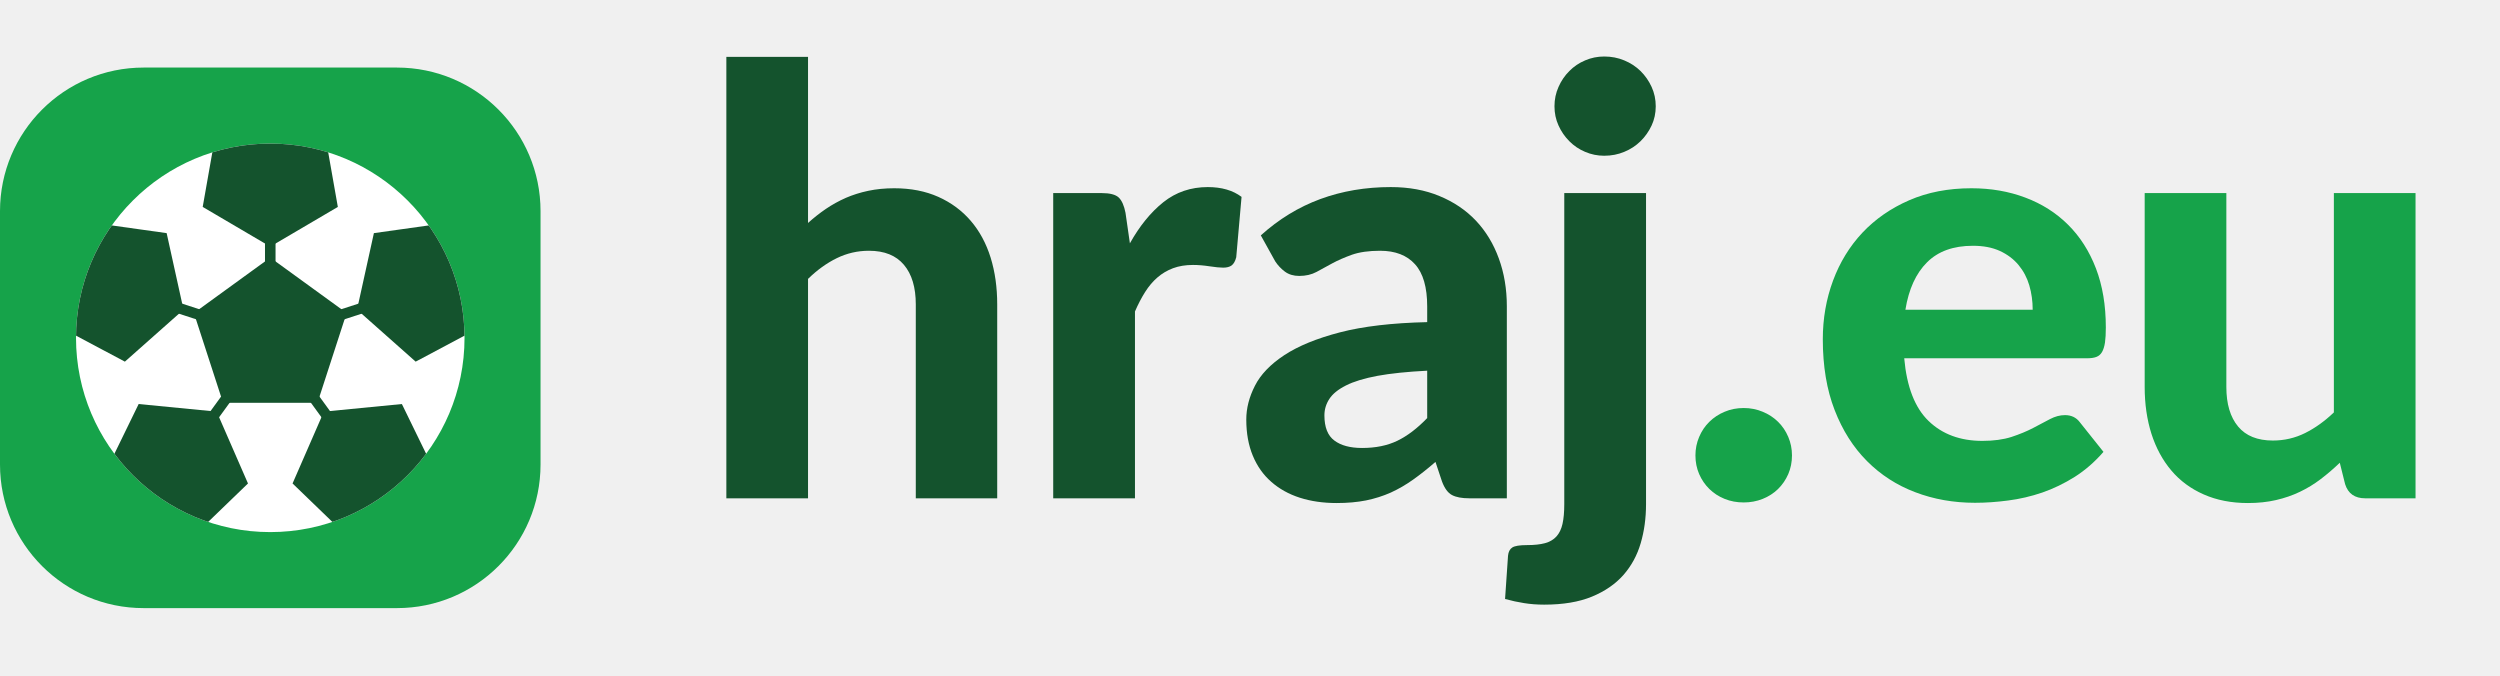
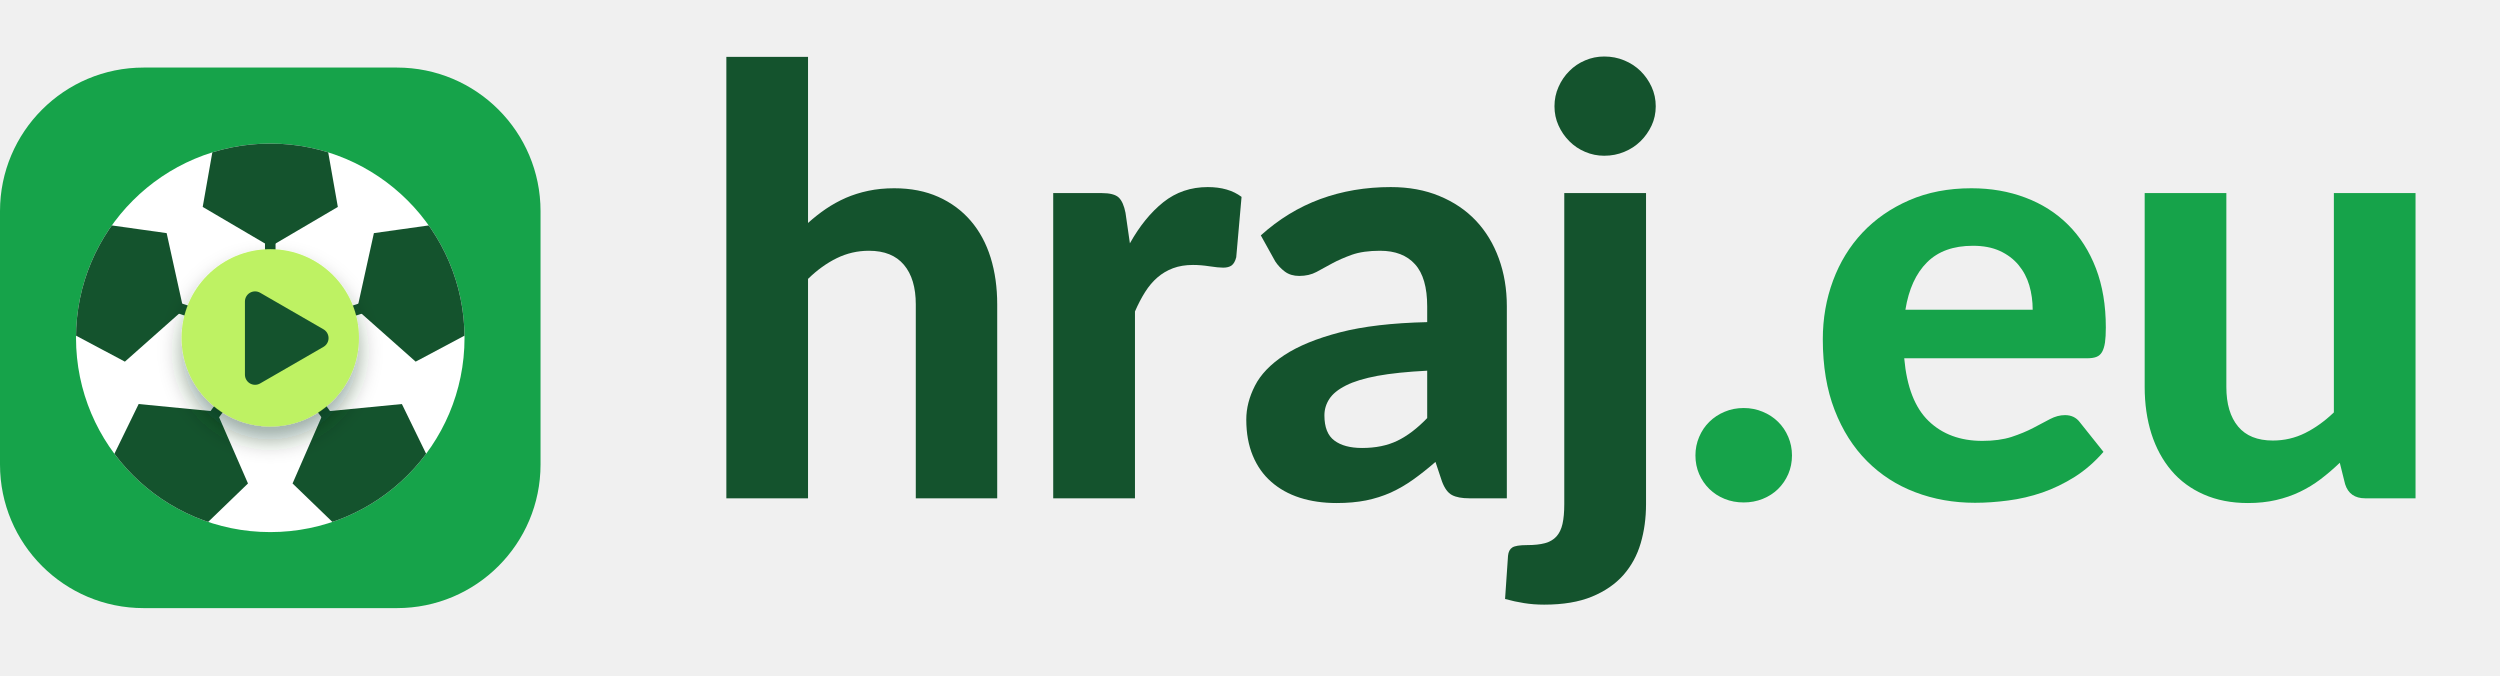
<svg xmlns="http://www.w3.org/2000/svg" width="296" height="80" viewBox="0 0 296 80" role="img" aria-label="hraj.eu">
  <g transform="translate(0 8)">
    <rect width="64" height="64" rx="17" fill="#16a34a" />
    <defs>
+       <filter id="play-shadow" x="-50%" y="-40%" width="200%" height="200%" color-interpolation-filters="sRGB">
+         <feDropShadow dx="0" dy="1.6" stdDeviation="1.3" flood-color="#052e16" flood-opacity=".4" />
+       </filter>
      <clipPath id="ball-boundary">
        <circle cx="32" cy="32" r="23" />
      </clipPath>
    </defs>
    <circle cx="32" cy="32" r="23" fill="#fff" />
    <g clip-path="url(#ball-boundary)" fill="#14532d">
      <path d="M32 22.5 41.04 29.06 37.59 39.69H26.41L22.96 29.06Z" />
      <g id="ball-panel">
        <path d="M25.5 8h13L40 16.5 32 21.2 24 16.5Z" />
        <path d="M32 20.5v3" fill="none" stroke="#14532d" stroke-width="1.25" />
      </g>
      <use href="#ball-panel" transform="rotate(72 32 32)" />
      <use href="#ball-panel" transform="rotate(144 32 32)" />
      <use href="#ball-panel" transform="rotate(216 32 32)" />
      <use href="#ball-panel" transform="rotate(288 32 32)" />
    </g>
+     <g id="play-button">
+       <circle cx="32" cy="32" r="10.5" fill="#bef264" filter="url(#play-shadow)" />
+       <path d="M29 27.7a1.2 1.2 0 0 1 1.8-1.04l7.5 4.33a1.2 1.2 0 0 1 0 2.08l-7.5 4.33A1.2 1.2 0 0 1 29 36.36Z" fill="#14532d" />
+     </g>
  </g>
  <path fill="#14532d" d="M95.67 26.4Q96.69 25.48 97.79 24.73Q98.9 23.98 100.14 23.43Q101.39 22.89 102.81 22.59Q104.23 22.29 105.87 22.29Q108.82 22.29 111.1 23.31Q113.38 24.33 114.94 26.15Q116.5 27.97 117.29 30.5Q118.07 33.02 118.07 36.04V59H108.43V36.04Q108.43 33.02 107.03 31.36Q105.63 29.69 102.89 29.69Q100.86 29.69 99.07 30.57Q97.29 31.44 95.67 33.02V59H86V6.73H95.67Z" />
  <path fill="#14532d" d="M133.78 28.81Q135.5 25.73 137.74 23.94Q139.99 22.15 143 22.15Q145.46 22.15 147 23.31L146.37 30.46Q146.19 31.16 145.82 31.43Q145.46 31.69 144.82 31.69Q144.26 31.69 143.21 31.53Q142.16 31.37 141.25 31.37Q139.92 31.37 138.88 31.76Q137.85 32.15 137.04 32.85Q136.23 33.55 135.59 34.56Q134.94 35.58 134.38 36.88V59H124.7V22.86H130.42Q131.89 22.86 132.45 23.38Q133.01 23.91 133.26 25.2Z" />
  <path fill="#14532d" d="M168.98 43.89Q165.44 44.07 163.09 44.5Q160.74 44.94 159.36 45.64Q157.97 46.34 157.39 47.24Q156.81 48.13 156.81 49.18Q156.81 51.29 157.99 52.16Q159.16 53.04 161.27 53.04Q163.69 53.04 165.46 52.18Q167.23 51.32 168.98 49.5ZM149.28 27.87Q152.47 24.99 156.32 23.57Q160.18 22.15 164.67 22.15Q167.89 22.15 170.43 23.21Q172.98 24.26 174.75 26.13Q176.52 28.01 177.46 30.6Q178.41 33.2 178.41 36.28V59H173.99Q172.63 59 171.91 58.61Q171.19 58.23 170.73 57L169.96 54.69Q168.59 55.88 167.31 56.79Q166.03 57.7 164.67 58.32Q163.3 58.93 161.74 59.25Q160.18 59.56 158.25 59.56Q155.87 59.56 153.9 58.93Q151.94 58.3 150.52 57.05Q149.1 55.81 148.33 53.95Q147.56 52.09 147.56 49.67Q147.56 47.68 148.58 45.68Q149.59 43.68 152.06 42.05Q154.54 40.42 158.65 39.35Q162.77 38.28 168.98 38.14V36.28Q168.98 32.88 167.54 31.29Q166.1 29.69 163.41 29.69Q161.41 29.69 160.07 30.16Q158.74 30.64 157.74 31.18Q156.74 31.72 155.87 32.2Q154.99 32.67 153.83 32.67Q152.82 32.67 152.13 32.16Q151.45 31.65 150.99 30.95Z" />
  <path fill="#14532d" d="M194.89 22.86V59.7Q194.89 62.16 194.26 64.31Q193.63 66.47 192.21 68.08Q190.79 69.69 188.49 70.64Q186.19 71.59 182.83 71.59Q181.57 71.59 180.46 71.41Q179.36 71.24 178.2 70.92L178.55 65.8Q178.62 65.1 179.06 64.82Q179.5 64.54 180.79 64.54Q182.09 64.54 182.93 64.31Q183.77 64.08 184.28 63.52Q184.79 62.96 185 62.03Q185.21 61.1 185.21 59.7V22.86ZM196.04 12.58Q196.04 13.81 195.55 14.86Q195.06 15.91 194.24 16.72Q193.41 17.53 192.31 17.98Q191.21 18.44 189.94 18.44Q188.75 18.44 187.68 17.98Q186.61 17.53 185.81 16.72Q185 15.91 184.53 14.86Q184.05 13.81 184.05 12.58Q184.05 11.36 184.53 10.29Q185 9.22 185.81 8.41Q186.61 7.6 187.68 7.15Q188.75 6.69 189.94 6.69Q191.21 6.69 192.31 7.15Q193.41 7.6 194.24 8.41Q195.06 9.22 195.55 10.29Q196.04 11.36 196.04 12.58Z" />
  <path fill="#16a34a" d="M200.74 53.92Q200.74 52.76 201.18 51.73Q201.62 50.69 202.39 49.94Q203.16 49.18 204.2 48.75Q205.23 48.31 206.46 48.31Q207.65 48.31 208.7 48.75Q209.75 49.18 210.52 49.94Q211.29 50.69 211.73 51.73Q212.17 52.76 212.17 53.92Q212.17 55.11 211.73 56.13Q211.29 57.14 210.52 57.9Q209.75 58.65 208.7 59.07Q207.65 59.49 206.46 59.49Q205.23 59.49 204.2 59.07Q203.16 58.65 202.39 57.9Q201.62 57.14 201.18 56.13Q200.74 55.11 200.74 53.92Z" />
  <path fill="#16a34a" d="M240.67 36.67Q240.67 35.16 240.27 33.79Q239.87 32.43 238.99 31.37Q238.11 30.32 236.78 29.71Q235.45 29.1 233.59 29.1Q230.12 29.1 228.16 31.06Q226.19 33.02 225.6 36.67ZM225.46 42.42Q225.91 47.5 228.35 49.85Q230.79 52.2 234.71 52.2Q236.71 52.2 238.17 51.73Q239.62 51.25 240.73 50.67Q241.83 50.1 242.72 49.62Q243.62 49.15 244.49 49.15Q245.62 49.15 246.25 49.99L249.05 53.5Q247.51 55.28 245.65 56.46Q243.79 57.63 241.8 58.32Q239.8 59 237.76 59.26Q235.73 59.53 233.84 59.53Q230.05 59.53 226.77 58.28Q223.49 57.04 221.06 54.6Q218.62 52.16 217.22 48.55Q215.82 44.94 215.82 40.17Q215.82 36.49 217.03 33.23Q218.24 29.97 220.51 27.55Q222.79 25.13 226.05 23.71Q229.31 22.29 233.42 22.29Q236.89 22.29 239.81 23.4Q242.74 24.5 244.86 26.61Q246.98 28.71 248.16 31.78Q249.33 34.84 249.33 38.77Q249.33 39.86 249.23 40.56Q249.12 41.26 248.88 41.68Q248.63 42.1 248.21 42.26Q247.79 42.42 247.12 42.42Z" />
  <path fill="#16a34a" d="M286 22.86V59H280.04Q278.19 59 277.66 57.32L277.03 54.79Q275.94 55.84 274.78 56.72Q273.63 57.6 272.31 58.23Q271 58.86 269.47 59.21Q267.95 59.56 266.16 59.56Q263.22 59.56 260.92 58.54Q258.62 57.53 257.08 55.7Q255.54 53.88 254.73 51.36Q253.93 48.83 253.93 45.82V22.86H263.6V45.82Q263.6 48.83 264.99 50.5Q266.37 52.16 269.11 52.16Q271.14 52.16 272.93 51.27Q274.71 50.38 276.33 48.83V22.86Z" />
</svg>
